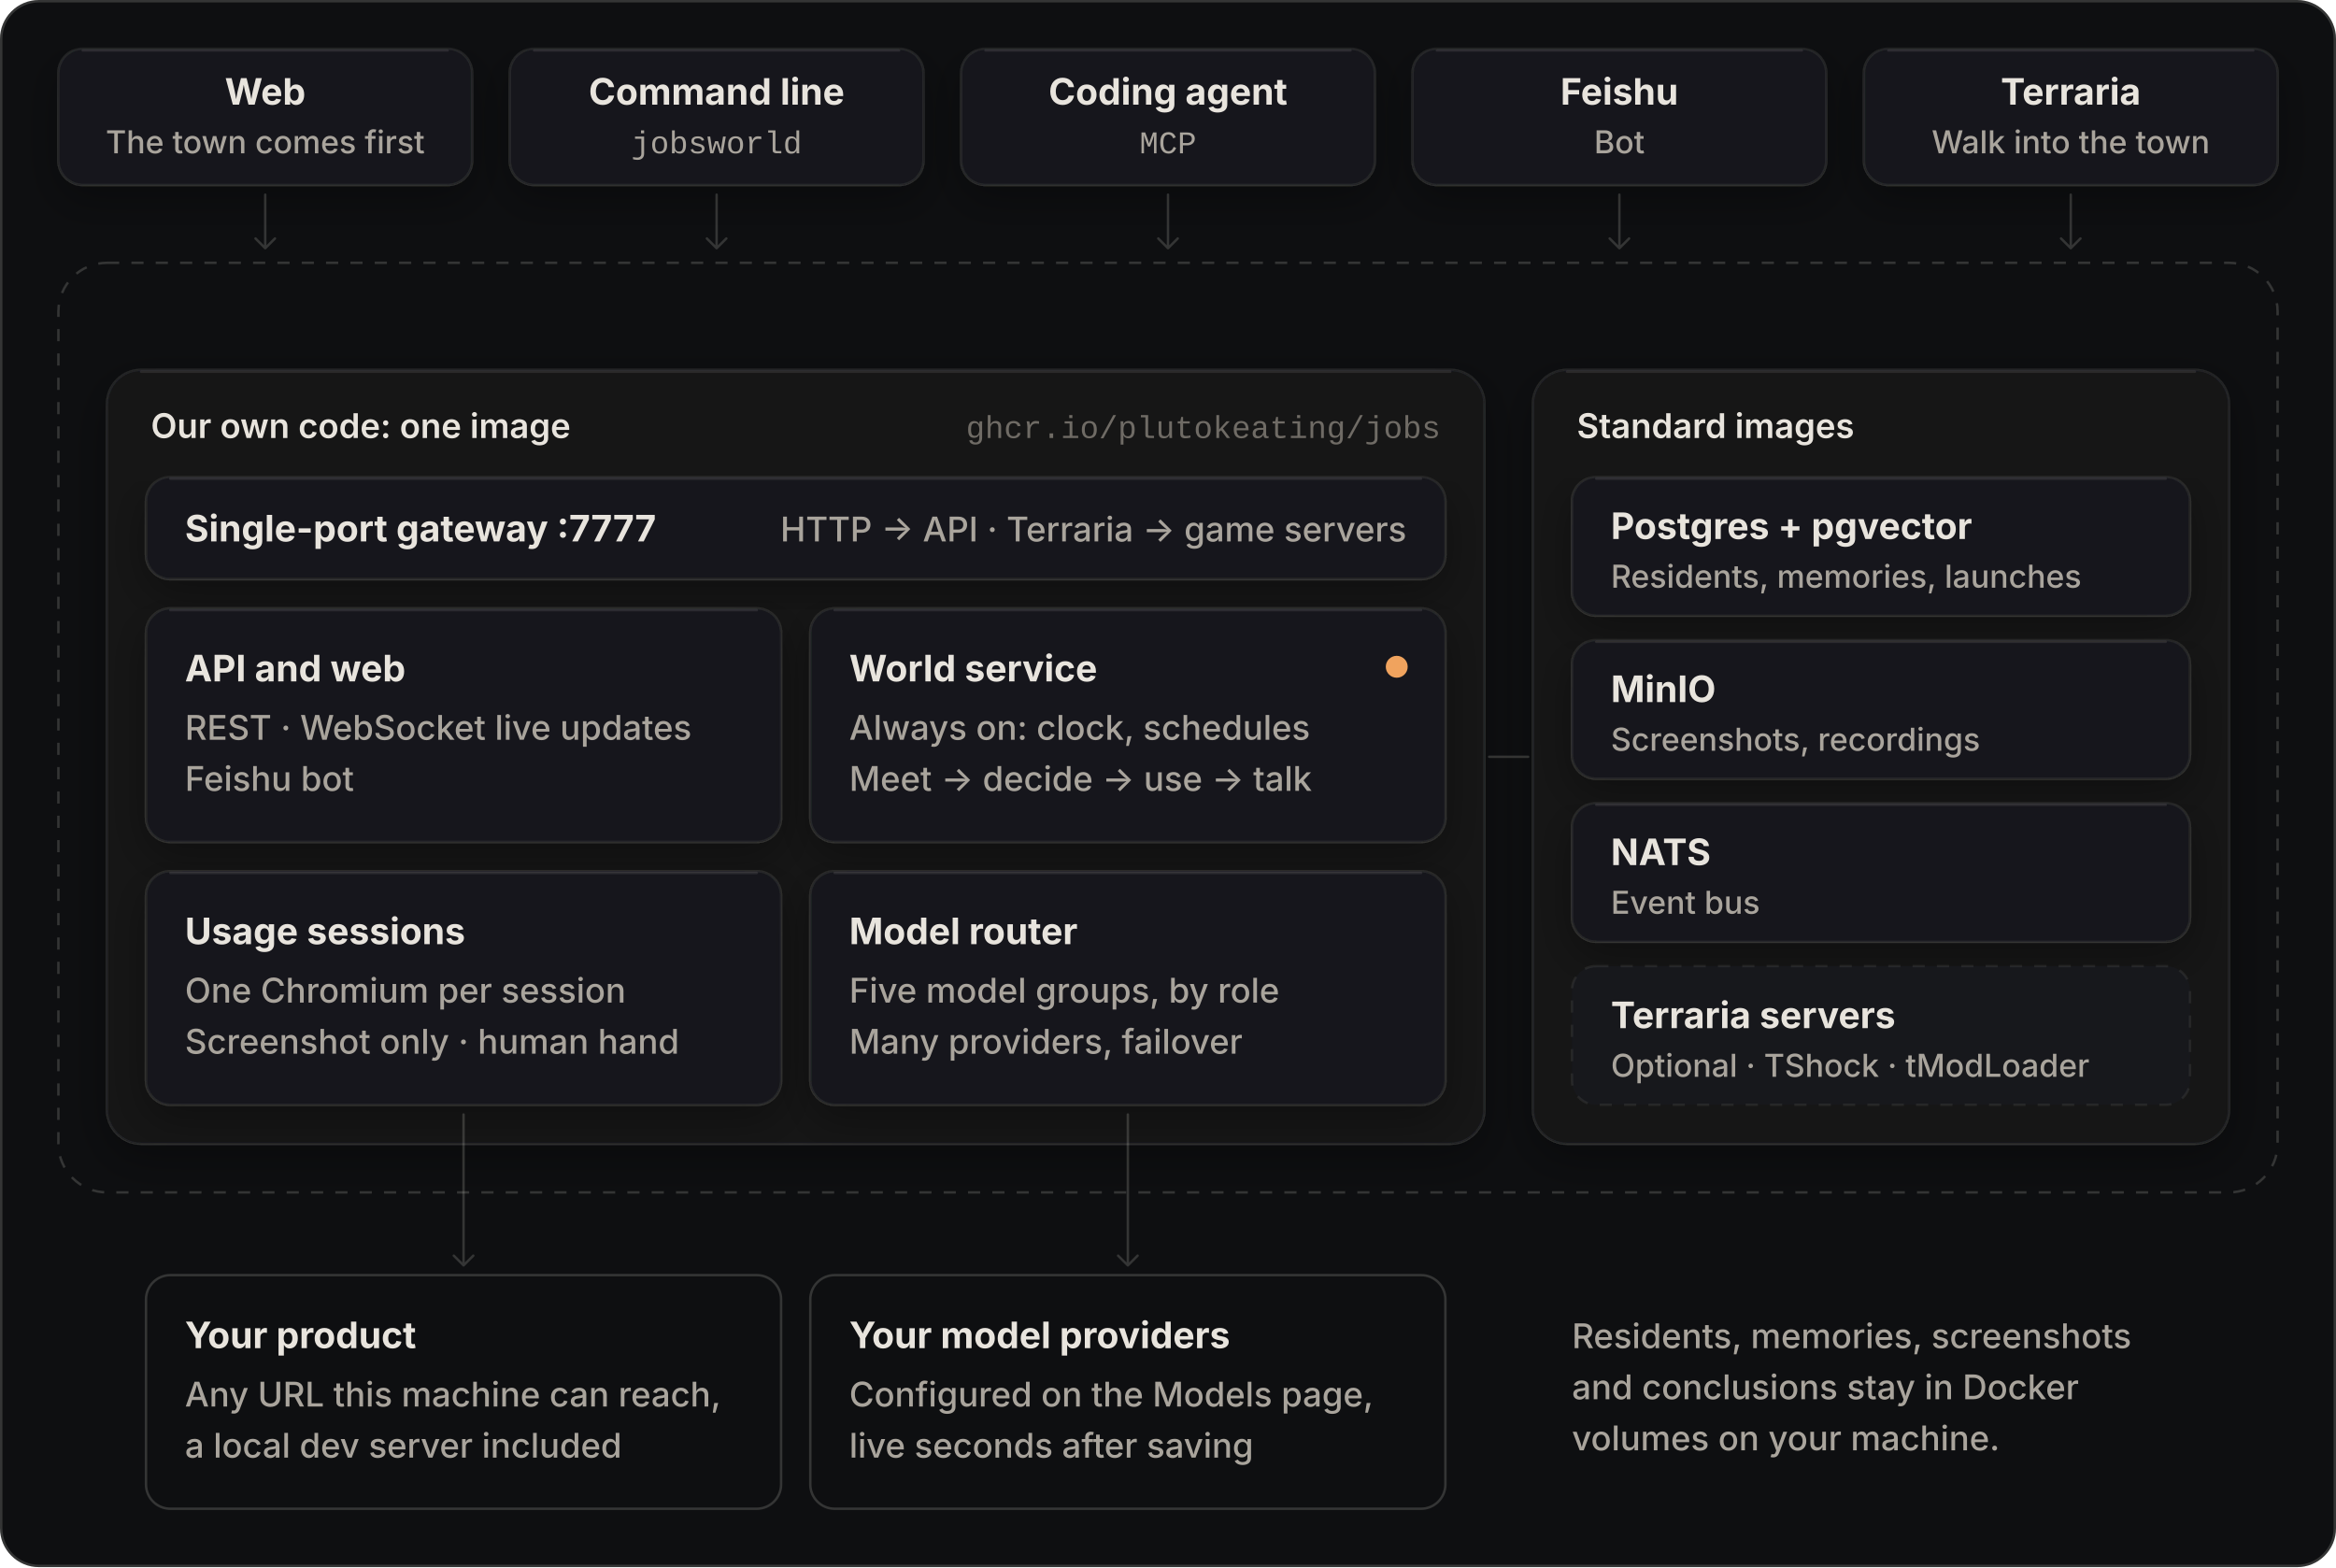
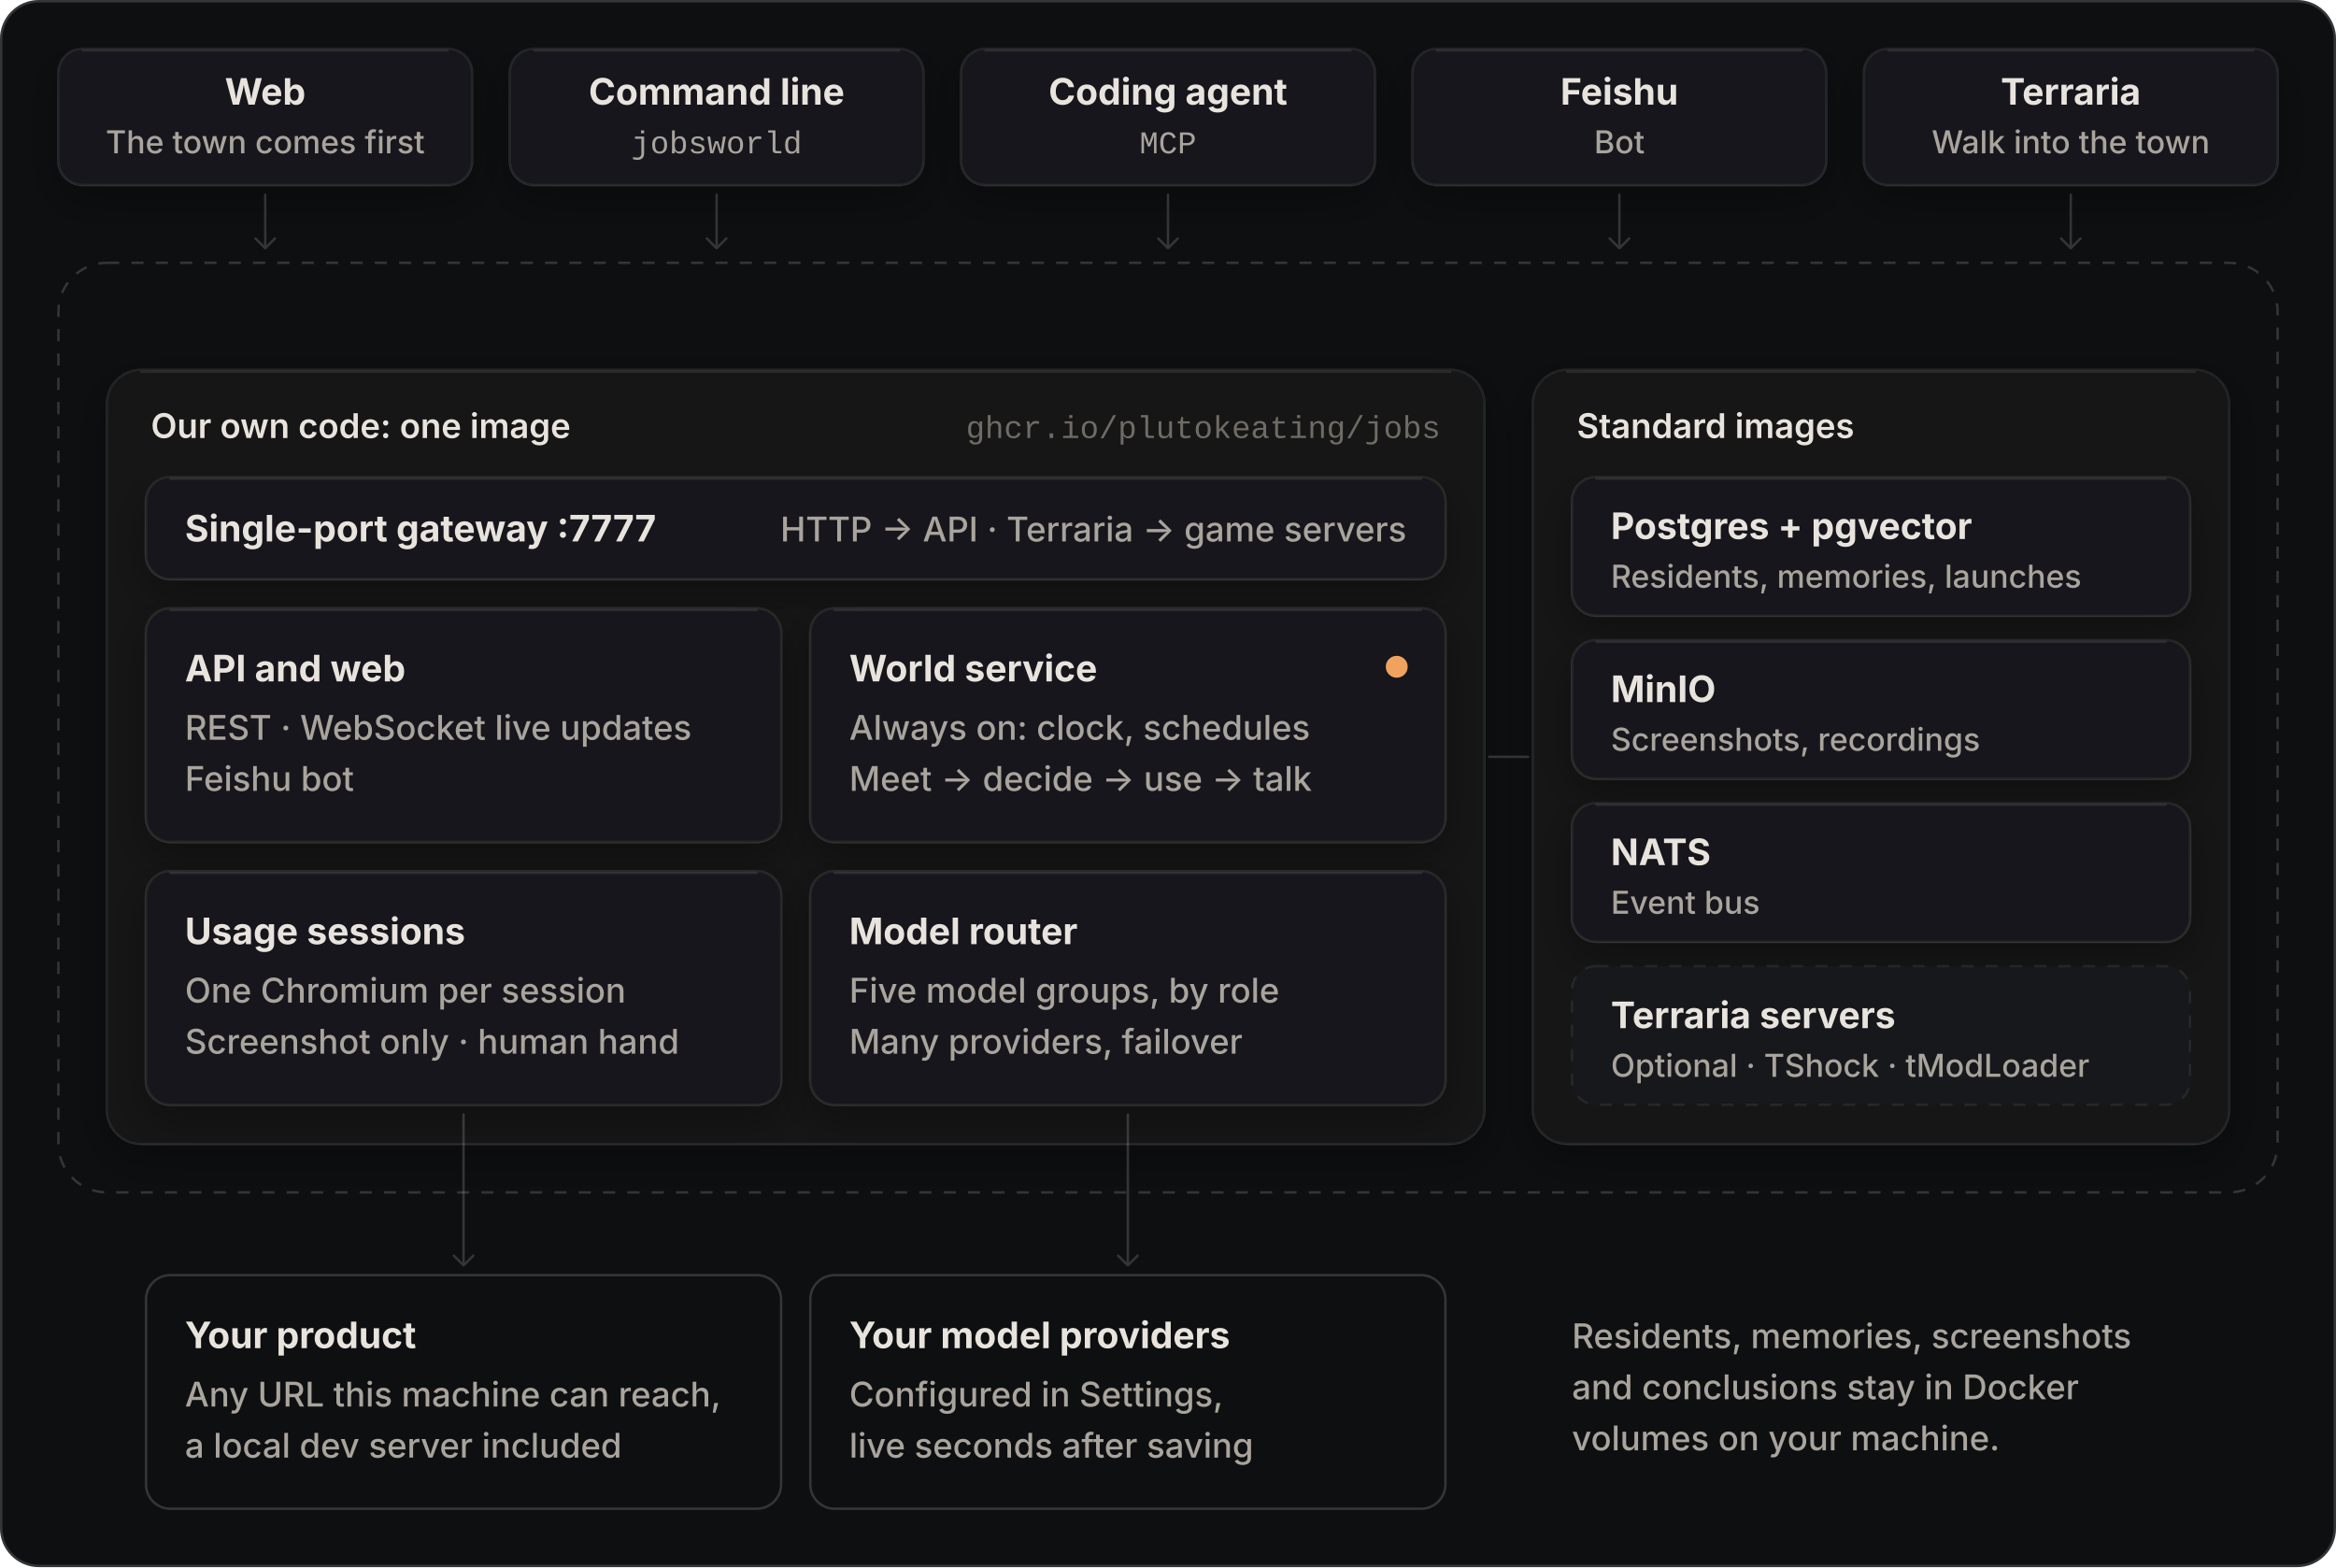
<svg xmlns="http://www.w3.org/2000/svg" class="fig fig-stack" viewBox="0 0 960 644" width="960" height="644" role="img" aria-label="How Jobs is put together: the web page, the command line, coding agents, Feishu and Terraria are five ways into the same capabilities; our own code ships as one image (single-port gateway, API and web, world service, usage sessions, model router) next to standard images (Postgres, MinIO, NATS, optional game servers); everything runs on your own machine and reaches out only to your product and the model providers you connect." xml:lang="en">
  <style>.fig text{font-family:Inter,ui-sans-serif,system-ui,-apple-system,"Segoe UI","PingFang SC","Hiragino Sans GB","Microsoft YaHei","Noto Sans CJK SC","Noto Sans SC",sans-serif}.fig .t{fill:#e8e4dd;font-size:13px;font-weight:450}.fig .t-d{fill:#e8e4dd}.fig .t-m{fill:#a9a49c}.fig .t-s{fill:#6f6b65}.fig .t-inv{fill:#0e0f11}.fig .t-link{fill:#cfd8d5}.fig .t-danger{fill:#c97c7c}.fig .t-mono{font-family:ui-monospace,SFMono-Regular,Menlo,Consolas,"Liberation Mono","Noto Sans Mono CJK SC",monospace}.fig .t-sb{font-weight:600}.fig .t-b{font-weight:700}.fig .t-mid{text-anchor:middle}.fig .t-end{text-anchor:end}.fig .t-num{font-variant-numeric:tabular-nums}.fig .t-9{font-size:9px}.fig .t-11{font-size:11px}.fig .t-12{font-size:12px}.fig .t-13{font-size:13px}.fig .t-14{font-size:14px}.fig .t-15{font-size:15px}.fig .t-16{font-size:16px}.fig .t-19{font-size:19px}.fig .t-24{font-size:24px;letter-spacing:-0.01em}.fig .t-60{font-size:60px;letter-spacing:-0.03em}.fig .f-bg,.fig .f-card{fill:#0e0f11}.fig .f-inset{fill:#0e0f11}.fig .f-track{fill:rgb(232 228 221 / 0.08)}.fig .f-danger-wash{fill:#c97c7c;fill-opacity:0.07}.fig .s-hl{stroke:#fffefc;stroke-opacity:0.09}.fig .fx-shadow{flood-color:rgb(0 0 0 / 0.6);flood-opacity:0.55}.fig .f-raised{fill:#131417}.fig .f-surface{fill:#17181c}.fig .f-hover{fill:#1d1e23}.fig .f-fg{fill:#e8e4dd}.fig .f-muted{fill:#a9a49c}.fig .f-subtle{fill:#6f6b65}.fig .f-sage{fill:#7d8f8a}.fig .f-avatar{fill:#6f6b65}.fig .f-accent{fill:#f0a35e}.fig .f-accent-soft{fill:rgb(240 163 94 / 0.12)}.fig .f-danger{fill:#c97c7c}.fig .no-fill{fill:none}.fig .s-line{stroke:rgb(232 228 221 / 0.08)}.fig .s-strong{stroke:rgb(232 228 221 / 0.18)}.fig .s-muted{stroke:#6f6b65}.fig .s-fg{stroke:#e8e4dd}.fig .s-sage{stroke:#7d8f8a}.fig .s-accent{stroke:#f0a35e;stroke-width:1.5}.fig .s-danger{stroke:#c97c7c}.fig .s-card{stroke:#0e0f11;stroke-width:2}.fig .sw-2{stroke-width:2}.fig .dashed{stroke-dasharray:5 5}.fig .faint{opacity:0.45}.fig path,.fig line{stroke-linecap:round;stroke-linejoin:round}.fig .dot{fill:none;stroke-width:4.6;stroke-linecap:round}.fig .dot-off{stroke:rgb(232 228 221 / 0.18)}.fig .dot-on{stroke:#7d8f8a}.fig .now{opacity:0}.fig-n3 .now{animation:fig-now-3 7.8s cubic-bezier(0.2,0,0,1) infinite}.fig-n4 .now{animation:fig-now-4 10.4s cubic-bezier(0.2,0,0,1) infinite}.fig-n7 .now{animation:fig-now-7 18.2s cubic-bezier(0.2,0,0,1) infinite}.fig .now-2{animation-delay:2.6s}.fig .now-3{animation-delay:5.2s}.fig .now-4{animation-delay:7.8s}.fig .now-5{animation-delay:10.4s}.fig .now-6{animation-delay:13s}.fig .now-7{animation-delay:15.6s}@keyframes fig-now-3{0%{opacity:0}4%,29%{opacity:1}33.3%,100%{opacity:0}}@keyframes fig-now-4{0%{opacity:0}3%,22%{opacity:1}25%,100%{opacity:0}}@keyframes fig-now-7{0%{opacity:0}1.8%,12.5%{opacity:1}14.28%,100%{opacity:0}}.fig .ripple{opacity:0.5;transform-box:fill-box;transform-origin:center;animation:fig-ripple 2.6s cubic-bezier(0.2,0,0,1) infinite}@keyframes fig-ripple{0%{opacity:0.9;transform:scale(0.4)}70%,100%{opacity:0;transform:scale(1.5)}}.fig .breath{animation:fig-breath 5000ms cubic-bezier(0.45,0,0.55,1) infinite}@keyframes fig-breath{0%,100%{opacity:0.35}50%{opacity:1}}.fig .tw{animation:fig-twinkle 9s cubic-bezier(0.45,0,0.55,1) infinite}.fig .tw-2{animation-delay:-2.2s}.fig .tw-3{animation-delay:-4.6s}.fig .tw-4{animation-delay:-6.9s}@keyframes fig-twinkle{0%,38%,100%{opacity:1}46%,72%{opacity:0.12}80%{opacity:1}}.fig .px-a{fill:#7d8f8a}.fig .px-b{fill:#c2cfcb}.fig .px-lit{fill:#f0a35e}.fig .px-dim{fill:#0e0f11;opacity:.5}@media (prefers-reduced-motion:reduce){.fig *{animation:none!important}}</style>
  <defs>
    <clipPath id="fig-card">
      <rect width="960" height="644" rx="16" />
    </clipPath>
  </defs>
  <g clip-path="url(#fig-card)">
    <rect width="960" height="644" fill="#0e0f11" />
    <defs>
      <filter id="fx-stack" x="-10%" y="-10%" width="120%" height="140%">
        <feDropShadow class="fx-shadow" dx="0" dy="6" stdDeviation="9" />
      </filter>
    </defs>
    <rect x="24" y="20" width="170" height="56" rx="10" class="f-surface s-line" filter="url(#fx-stack)" />
    <path d="M34 20.75H184" class="s-hl no-fill" />
    <text x="109" y="43" class="t t-d t-b t-15 t-mid">Web</text>
    <text x="109" y="63" class="t t-m t-13 t-mid">The town comes first</text>
    <path d="M109 80L109 102M105 98L109 102L113 98" class="s-strong no-fill" />
    <rect x="209.5" y="20" width="170" height="56" rx="10" class="f-surface s-line" filter="url(#fx-stack)" />
    <path d="M219.5 20.75H369.5" class="s-hl no-fill" />
    <text x="294.5" y="43" class="t t-d t-b t-15 t-mid">Command line</text>
    <text x="294.5" y="63" class="t t-m t-13 t-mid t-mono">jobsworld</text>
    <path d="M294.5 80L294.5 102M290.5 98L294.5 102L298.5 98" class="s-strong no-fill" />
    <rect x="395" y="20" width="170" height="56" rx="10" class="f-surface s-line" filter="url(#fx-stack)" />
    <path d="M405 20.75H555" class="s-hl no-fill" />
    <text x="480" y="43" class="t t-d t-b t-15 t-mid">Coding agent</text>
    <text x="480" y="63" class="t t-m t-13 t-mid t-mono">MCP</text>
    <path d="M480 80L480 102M476 98L480 102L484 98" class="s-strong no-fill" />
    <rect x="580.5" y="20" width="170" height="56" rx="10" class="f-surface s-line" filter="url(#fx-stack)" />
    <path d="M590.5 20.75H740.5" class="s-hl no-fill" />
    <text x="665.5" y="43" class="t t-d t-b t-15 t-mid">Feishu</text>
    <text x="665.5" y="63" class="t t-m t-13 t-mid">Bot</text>
    <path d="M665.5 80L665.5 102M661.5 98L665.5 102L669.5 98" class="s-strong no-fill" />
    <rect x="766" y="20" width="170" height="56" rx="10" class="f-surface s-line" filter="url(#fx-stack)" />
    <path d="M776 20.75H926" class="s-hl no-fill" />
    <text x="851" y="43" class="t t-d t-b t-15 t-mid">Terraria</text>
    <text x="851" y="63" class="t t-m t-13 t-mid">Walk into the town</text>
    <path d="M851 80L851 102M847 98L851 102L855 98" class="s-strong no-fill" />
    <text x="44" y="136" class="t t-m t-sb t-14">Your machine · Docker</text>
    <rect x="24" y="108" width="912" height="382" rx="20" class="f-inset s-strong dashed" />
    <rect x="44" y="152" width="566" height="318" rx="14" class="f-raised s-line" filter="url(#fx-stack)" />
    <path d="M58 152.75H596" class="s-hl no-fill" />
    <text x="62" y="180" class="t t-d t-sb t-14">Our own code: one image</text>
    <text x="592" y="180" class="t t-s t-13 t-mono t-end">ghcr.io/plutokeating/jobs</text>
    <rect x="60" y="196" width="534" height="42" rx="10" class="f-surface s-line" filter="url(#fx-stack)" />
    <path d="M70 196.75H584" class="s-hl no-fill" />
    <text x="76" y="222.5" class="t t-d t-b t-15">Single-port gateway :7777</text>
    <text x="578" y="222.5" class="t t-m t-14 t-end">HTTP → API · Terraria → game servers</text>
    <rect x="60" y="250" width="261" height="96" rx="10" class="f-surface s-line" filter="url(#fx-stack)" />
    <path d="M70 250.75H311" class="s-hl no-fill" />
    <text x="76" y="280" class="t t-d t-b t-15">API and web</text>
    <text x="76" y="304" class="t t-m t-14">REST · WebSocket live updates</text>
    <text x="76" y="325" class="t t-m t-14">Feishu bot</text>
    <rect x="333" y="250" width="261" height="96" rx="10" class="f-surface s-line" filter="url(#fx-stack)" />
    <path d="M343 250.75H584" class="s-hl no-fill" />
    <text x="349" y="280" class="t t-d t-b t-15">World service</text>
    <text x="349" y="304" class="t t-m t-14">Always on: clock, schedules</text>
    <text x="349" y="325" class="t t-m t-14">Meet → decide → use → talk</text>
    <circle cx="574" cy="274" r="4.5" class="f-accent breath" />
    <rect x="60" y="358" width="261" height="96" rx="10" class="f-surface s-line" filter="url(#fx-stack)" />
    <path d="M70 358.75H311" class="s-hl no-fill" />
    <text x="76" y="388" class="t t-d t-b t-15">Usage sessions</text>
    <text x="76" y="412" class="t t-m t-14">One Chromium per session</text>
    <text x="76" y="433" class="t t-m t-14">Screenshot only · human hand</text>
    <rect x="333" y="358" width="261" height="96" rx="10" class="f-surface s-line" filter="url(#fx-stack)" />
    <path d="M343 358.75H584" class="s-hl no-fill" />
    <text x="349" y="388" class="t t-d t-b t-15">Model router</text>
    <text x="349" y="412" class="t t-m t-14">Five model groups, by role</text>
    <text x="349" y="433" class="t t-m t-14">Many providers, failover</text>
    <rect x="630" y="152" width="286" height="318" rx="14" class="f-raised s-line" filter="url(#fx-stack)" />
    <path d="M644 152.75H902" class="s-hl no-fill" />
    <text x="648" y="180" class="t t-d t-sb t-14">Standard images</text>
    <rect x="646" y="196" width="254" height="57" rx="10" class="f-surface s-line" filter="url(#fx-stack)" />
    <path d="M656 196.75H890" class="s-hl no-fill" />
    <text x="662" y="221.5" class="t t-d t-b t-15">Postgres + pgvector</text>
    <text x="662" y="241.5" class="t t-m t-13">Residents, memories, launches</text>
    <rect x="646" y="263" width="254" height="57" rx="10" class="f-surface s-line" filter="url(#fx-stack)" />
    <path d="M656 263.75H890" class="s-hl no-fill" />
    <text x="662" y="288.5" class="t t-d t-b t-15">MinIO</text>
    <text x="662" y="308.5" class="t t-m t-13">Screenshots, recordings</text>
    <rect x="646" y="330" width="254" height="57" rx="10" class="f-surface s-line" filter="url(#fx-stack)" />
    <path d="M656 330.75H890" class="s-hl no-fill" />
    <text x="662" y="355.5" class="t t-d t-b t-15">NATS</text>
    <text x="662" y="375.5" class="t t-m t-13">Event bus</text>
    <rect x="646" y="397" width="254" height="57" rx="10" class="f-surface s-line dashed" />
    <text x="662" y="422.5" class="t t-d t-b t-15">Terraria servers</text>
    <text x="662" y="442.5" class="t t-m t-13">Optional · TShock · tModLoader</text>
    <path d="M612 311h16" class="s-strong no-fill" />
    <path d="M190.5 458L190.5 520M186.5 516L190.5 520L194.5 516" class="s-strong no-fill" />
    <path d="M463.5 458L463.5 520M459.5 516L463.5 520L467.5 516" class="s-strong no-fill" />
    <rect x="60" y="524" width="261" height="96" rx="10" class="no-fill s-strong" />
    <text x="76" y="554" class="t t-d t-b t-15">Your product</text>
    <text x="76" y="578" class="t t-m t-14">Any URL this machine can reach,</text>
    <text x="76" y="599" class="t t-m t-14">a local dev server included</text>
    <rect x="333" y="524" width="261" height="96" rx="10" class="no-fill s-strong" />
    <text x="349" y="554" class="t t-d t-b t-15">Your model providers</text>
-     <text x="349" y="578" class="t t-m t-14">Configured on the Models page,</text>
+     <text x="349" y="578" class="t t-m t-14">Configured in Settings,</text>
    <text x="349" y="599" class="t t-m t-14">live seconds after saving</text>
    <text x="646" y="554" class="t t-m t-14">Residents, memories, screenshots</text>
    <text x="646" y="575" class="t t-m t-14">and conclusions stay in Docker</text>
    <text x="646" y="596" class="t t-m t-14">volumes on your machine.</text>
  </g>
  <rect x="0.5" y="0.5" width="959" height="643" rx="15.5" fill="none" stroke="rgb(232 228 221 / 0.18)" />
</svg>
